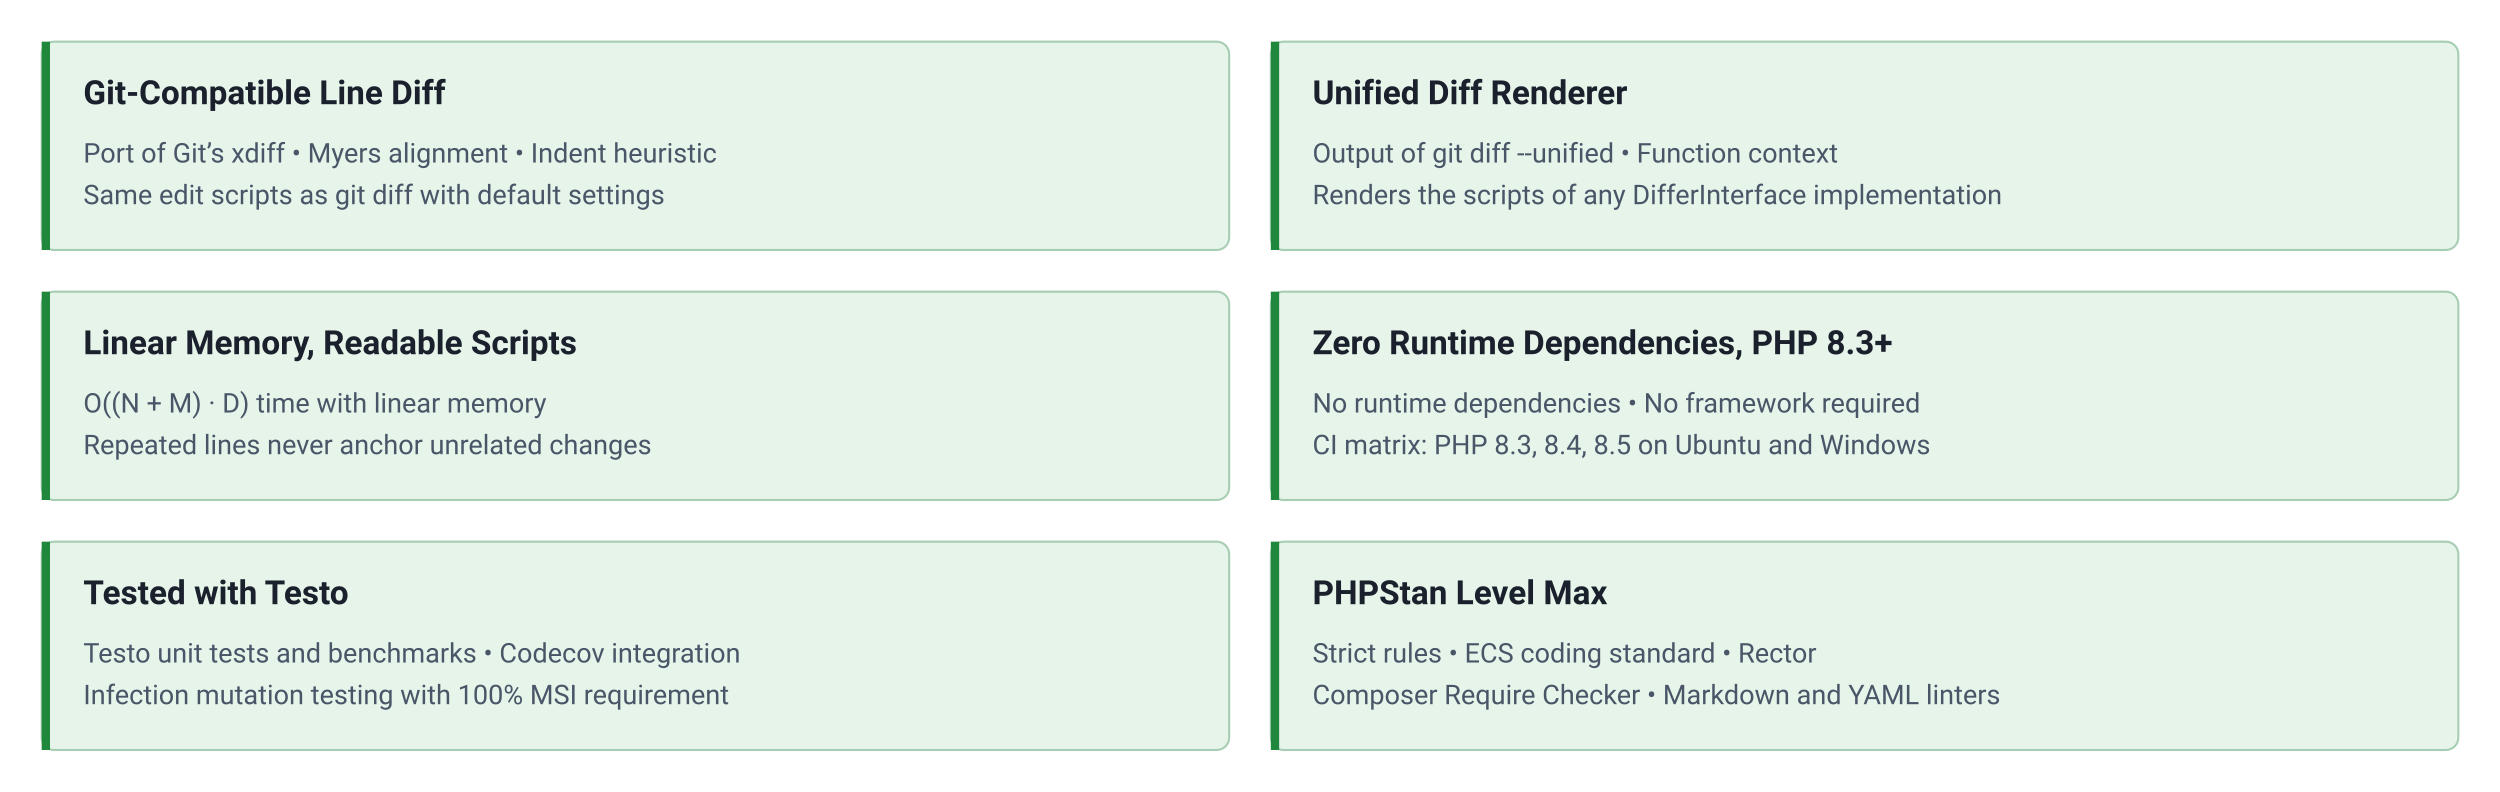
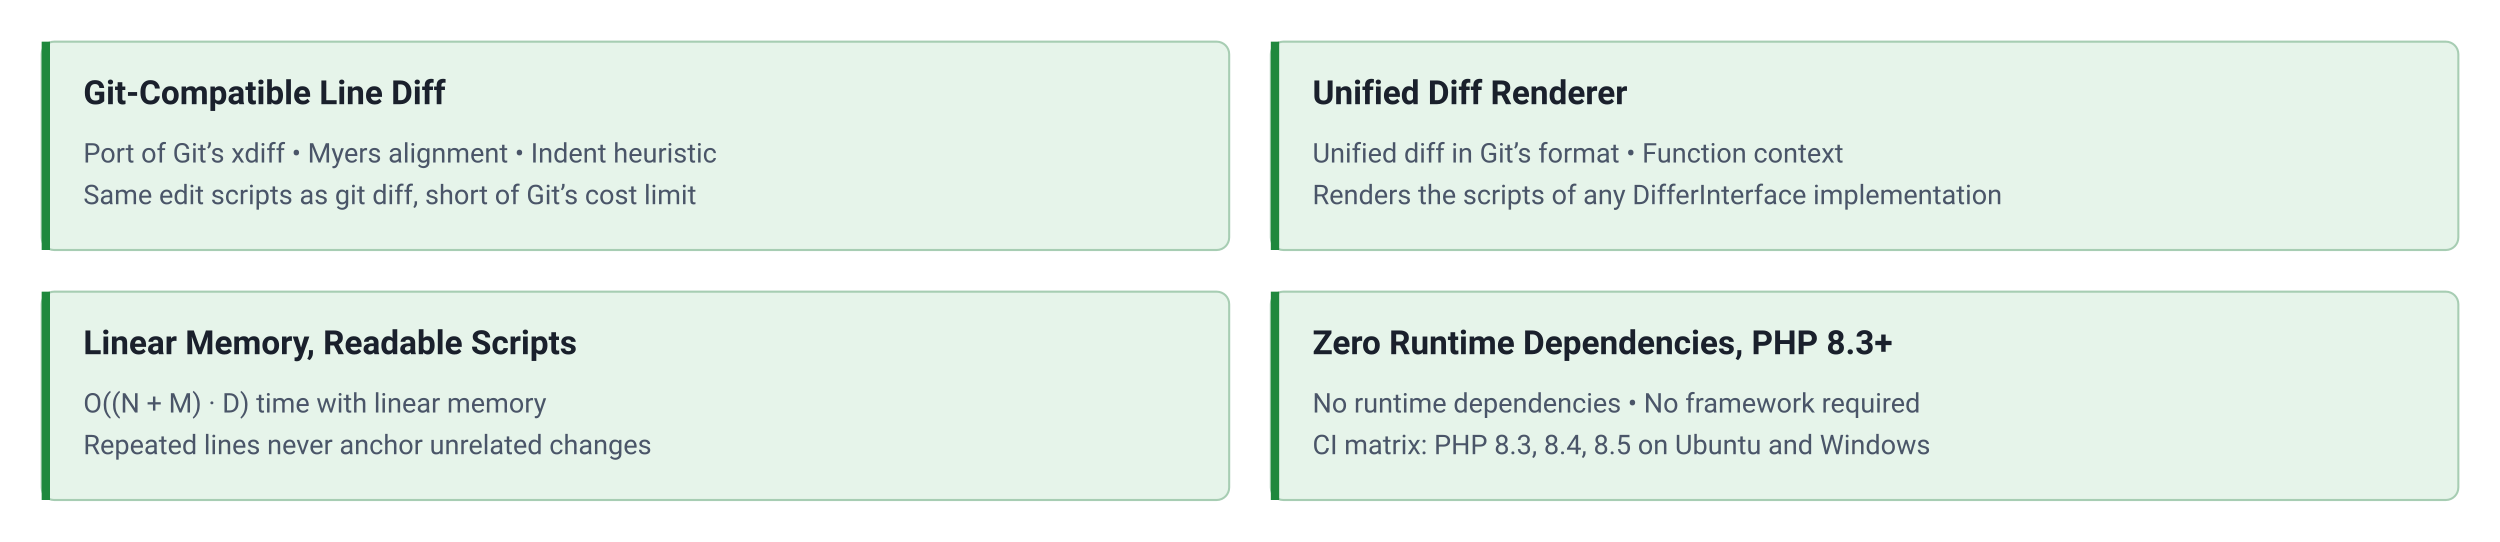
- <svg xmlns="http://www.w3.org/2000/svg" viewBox="0 0 1200 380" width="100%" height="340">
+ <svg xmlns="http://www.w3.org/2000/svg" viewBox="0 0 1200 260" width="100%" height="233">
  <style>
        text { font-family: -apple-system, BlinkMacSystemFont, "Segoe UI", Roboto, Helvetica, Arial, sans-serif; }
        .box-bg { fill: #e6f4ea; stroke: #a7cdb3; stroke-width: 1; }
        .title { font-weight: 700; font-size: 16px; fill: #1a202c; }
        .content { font-size: 13px; fill: #4a5568; }
    </style>
  <g>
    <rect class="box-bg" x="20" y="20" width="570" height="100" rx="6" />
    <rect x="20" y="20" width="4" height="100" fill="#1f883d" />
    <text class="title" x="40" y="50">Git-Compatible Line Diff</text>
    <text class="content" x="40" y="78">Port of Git’s xdiff • Myers alignment • Indent heuristic</text>
-     <text class="content" x="40" y="98">Same edit scripts as git diff with default settings</text>
+     <text class="content" x="40" y="98">Same edit scripts as git diff, short of Git’s cost limit</text>
  </g>
  <g>
    <rect class="box-bg" x="610" y="20" width="570" height="100" rx="6" />
    <rect x="610" y="20" width="4" height="100" fill="#1f883d" />
    <text class="title" x="630" y="50">Unified Diff Renderer</text>
-     <text class="content" x="630" y="78">Output of git diff --unified • Function context</text>
+     <text class="content" x="630" y="78">Unified diff in Git’s format • Function context</text>
    <text class="content" x="630" y="98">Renders the scripts of any DifferInterface implementation</text>
  </g>
  <g>
    <rect class="box-bg" x="20" y="140" width="570" height="100" rx="6" />
    <rect x="20" y="140" width="4" height="100" fill="#1f883d" />
    <text class="title" x="40" y="170">Linear Memory, Readable Scripts</text>
    <text class="content" x="40" y="198">O((N + M) · D) time with linear memory</text>
    <text class="content" x="40" y="218">Repeated lines never anchor unrelated changes</text>
  </g>
  <g>
    <rect class="box-bg" x="610" y="140" width="570" height="100" rx="6" />
    <rect x="610" y="140" width="4" height="100" fill="#1f883d" />
    <text class="title" x="630" y="170">Zero Runtime Dependencies, PHP 8.3+</text>
    <text class="content" x="630" y="198">No runtime dependencies • No framework required</text>
    <text class="content" x="630" y="218">CI matrix: PHP 8.3, 8.4, 8.5 on Ubuntu and Windows</text>
  </g>
-   <g>
-     <rect class="box-bg" x="20" y="260" width="570" height="100" rx="6" />
-     <rect x="20" y="260" width="4" height="100" fill="#1f883d" />
-     <text class="title" x="40" y="290">Tested with Testo</text>
-     <text class="content" x="40" y="318">Testo unit tests and benchmarks • Codecov integration</text>
-     <text class="content" x="40" y="338">Infection mutation testing with 100% MSI requirement</text>
-   </g>
-   <g>
-     <rect class="box-bg" x="610" y="260" width="570" height="100" rx="6" />
-     <rect x="610" y="260" width="4" height="100" fill="#1f883d" />
-     <text class="title" x="630" y="290">PHPStan Level Max</text>
-     <text class="content" x="630" y="318">Strict rules • ECS coding standard • Rector</text>
-     <text class="content" x="630" y="338">Composer Require Checker • Markdown and YAML linters</text>
-   </g>
</svg>
